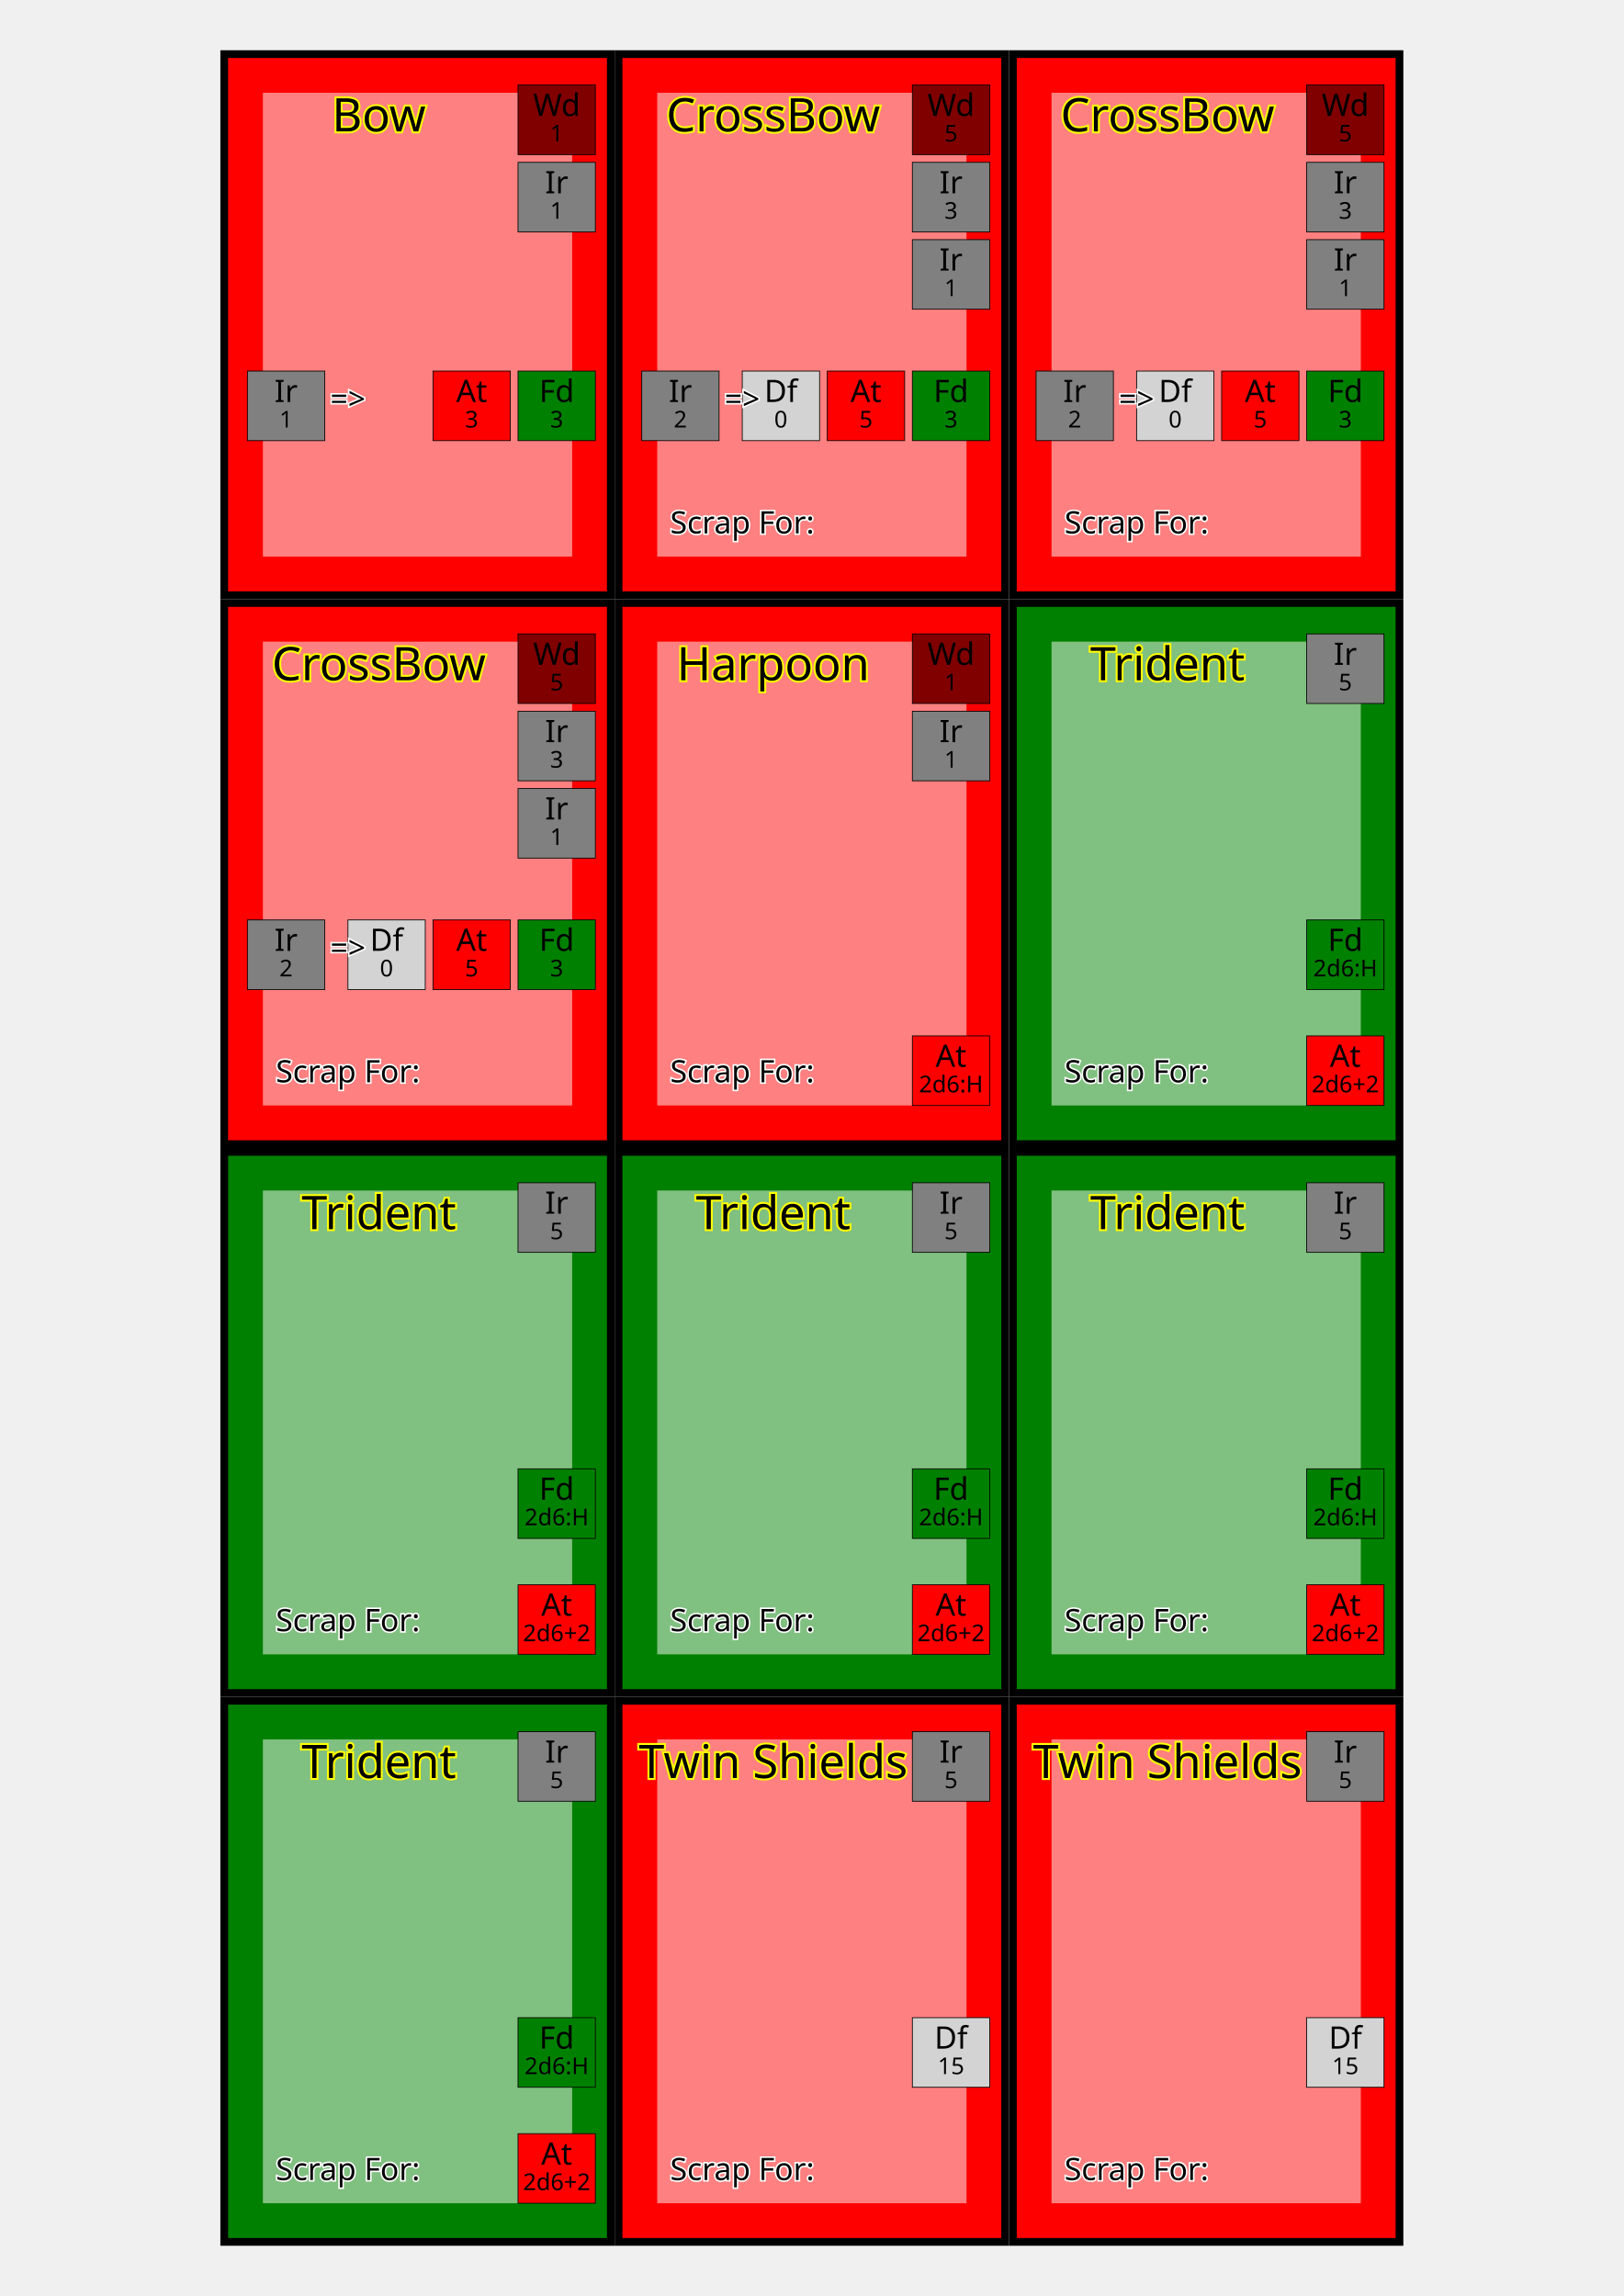
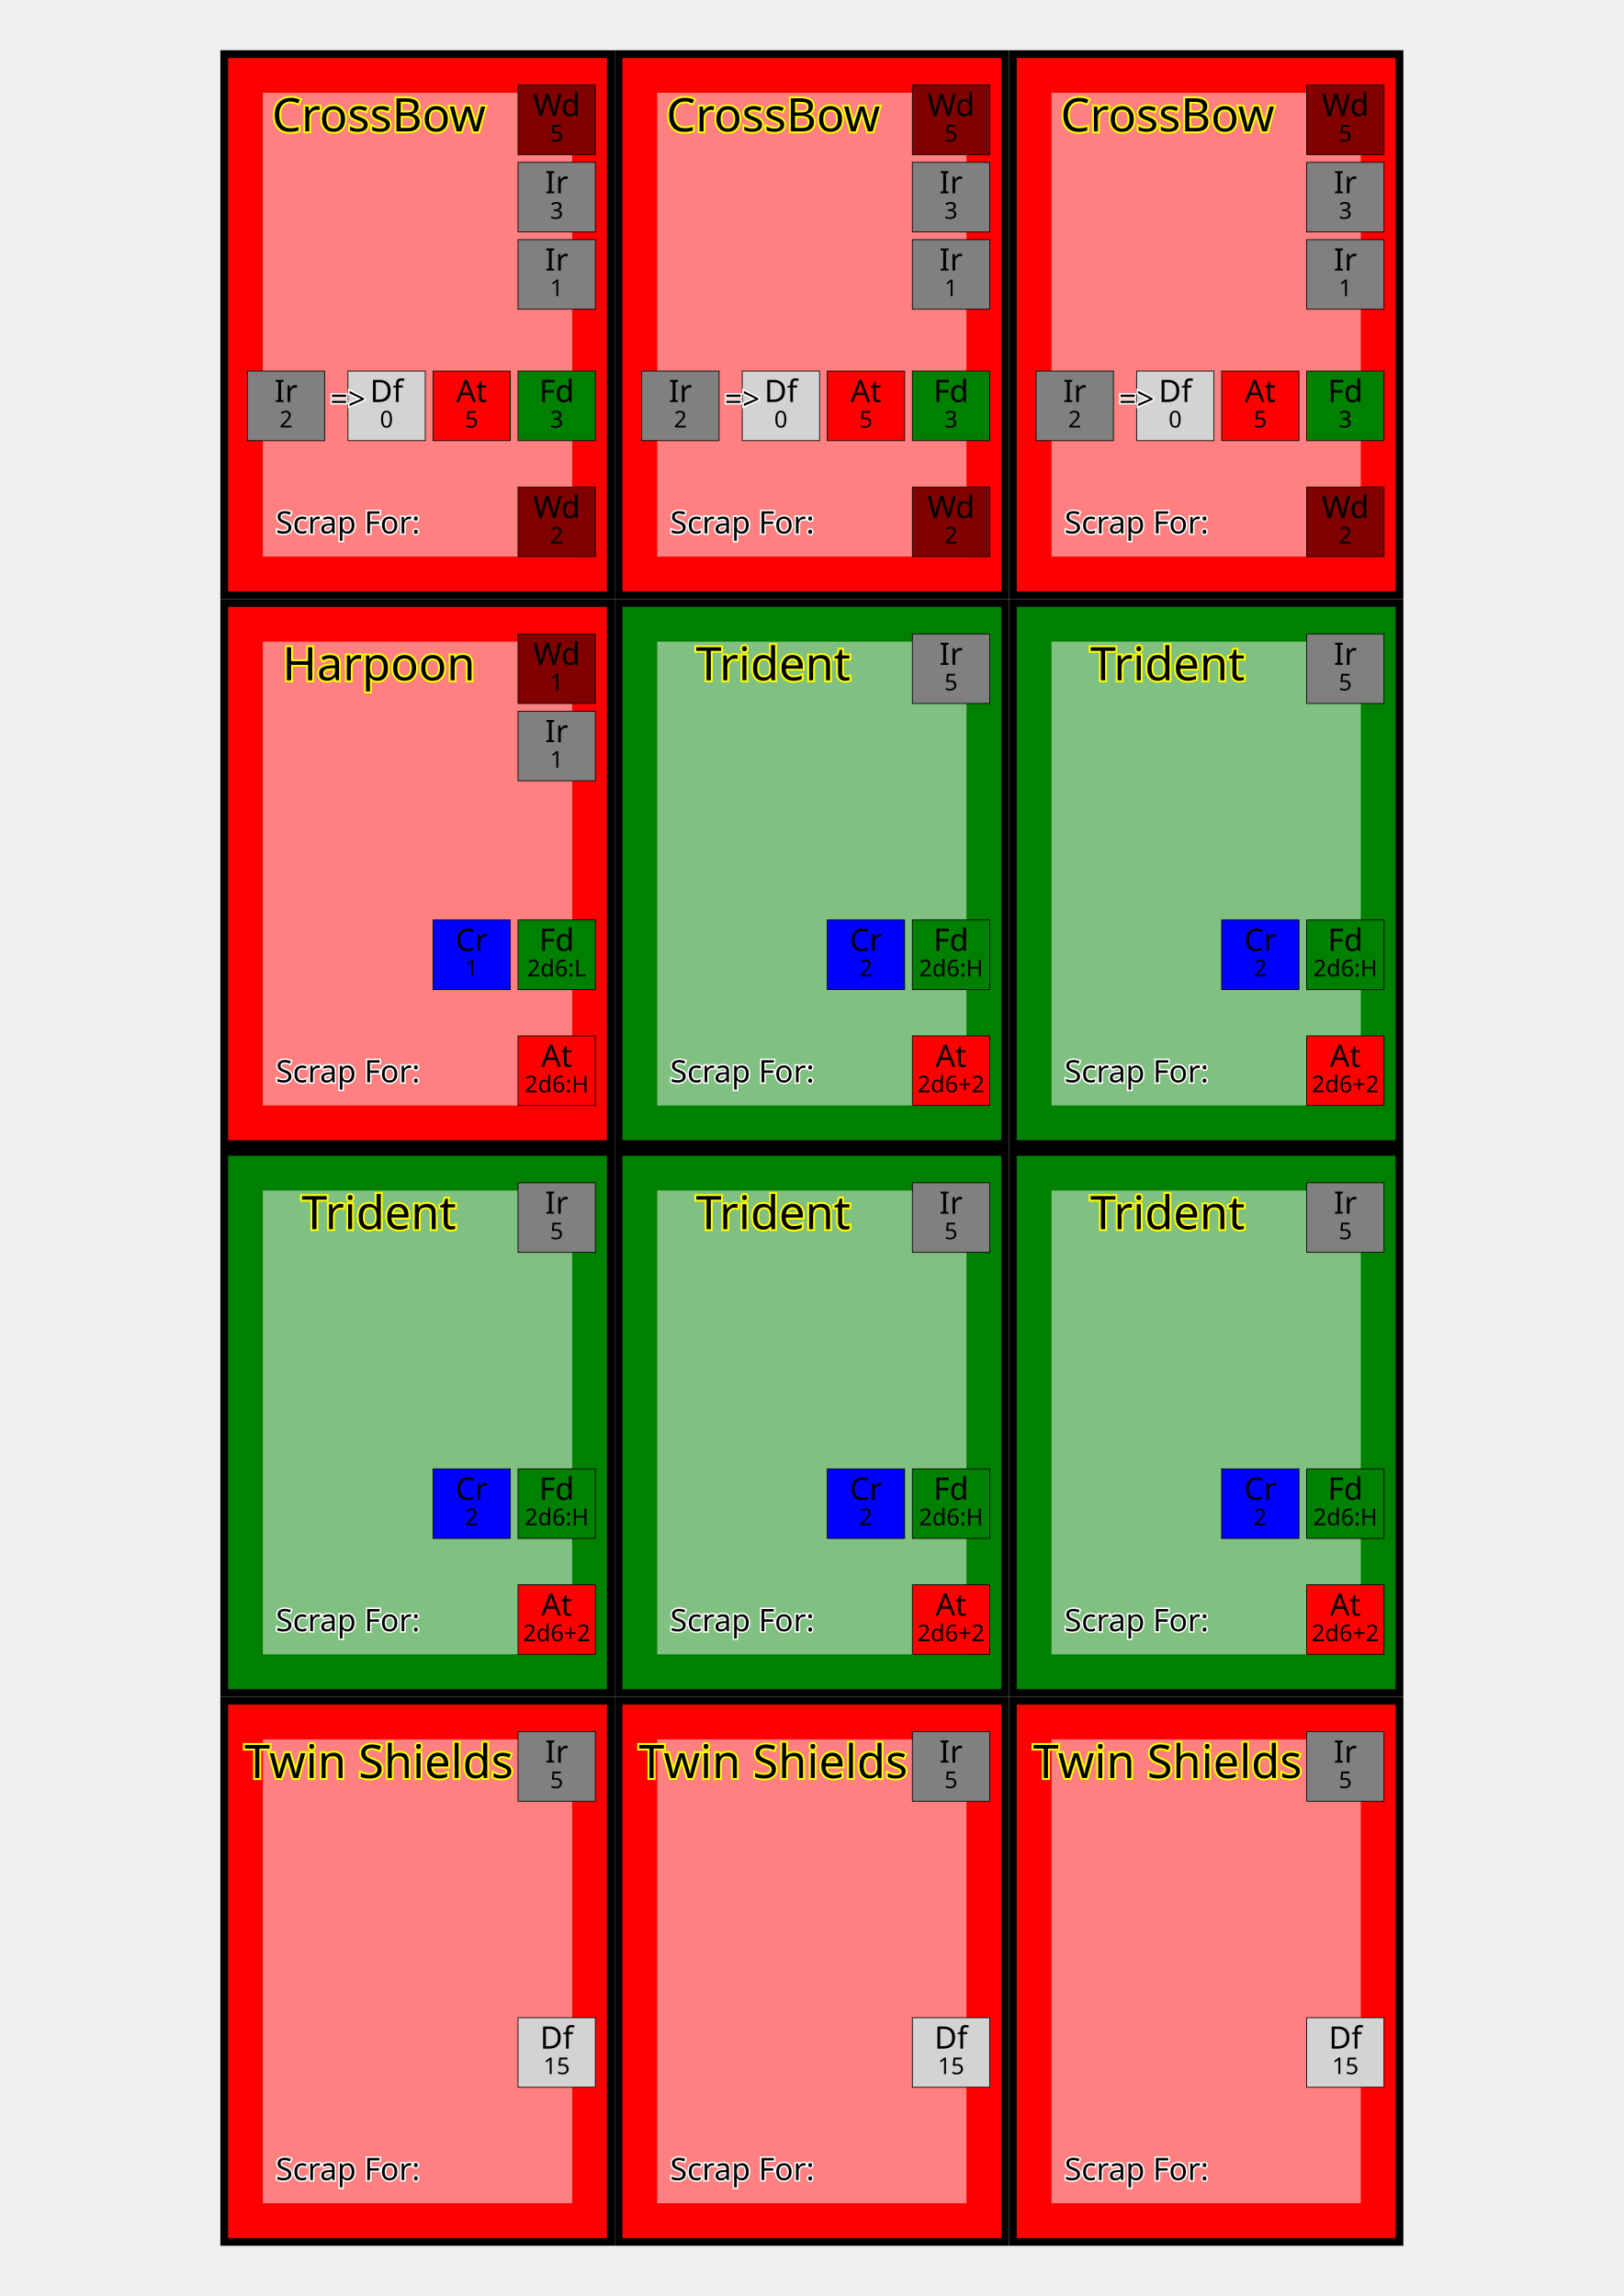
<svg xmlns="http://www.w3.org/2000/svg" version="1.1" width="210mm" height="297mm" viewBox="0 0 210 297">
  <g transform="translate(29 7)">
-     <rect x="0" y="0" width="50" height="70" fill="red" stroke="black" stroke-width="1" />
-     <rect x="5" y="5" width="40" height="60" fill="White" stroke="None" opacity="0.5" />
-     <text x="20" y="10" fill="black" stroke="yellow" stroke-width="0.5" style="paint-order:stroke" text-anchor="middle" font-size="6" font-family="Rockwell">Bow</text>
-     <rect x="38" y="4" width="10" height="9" fill="maroon" stroke="black" stroke-width="0.1" />
-     <text x="43" y="8" font-size="4" font-family="Rockwell" text-anchor="middle">Wd</text>
-     <text x="43" y="11.3" font-size="3" font-family="Rockwell" text-anchor="middle">1</text>
-     <rect x="38" y="14" width="10" height="9" fill="gray" stroke="black" stroke-width="0.1" />
-     <text x="43" y="18" font-size="4" font-family="Rockwell" text-anchor="middle">Ir</text>
-     <text x="43" y="21.3" font-size="3" font-family="Rockwell" text-anchor="middle">1</text>
-     <rect x="38" y="41" width="10" height="9" fill="green" stroke="black" stroke-width="0.1" />
-     <text x="43" y="45" font-size="4" font-family="Rockwell" text-anchor="middle">Fd</text>
-     <text x="43" y="48.3" font-size="3" font-family="Rockwell" text-anchor="middle">3</text>
-     <rect x="27" y="41" width="10" height="9" fill="red" stroke="black" stroke-width="0.1" />
-     <text x="32" y="45" font-size="4" font-family="Rockwell" text-anchor="middle">At</text>
-     <text x="32" y="48.3" font-size="3" font-family="Rockwell" text-anchor="middle">3</text>
-     <rect x="3" y="41" width="10" height="9" fill="gray" stroke="black" stroke-width="0.1" />
-     <text x="8" y="45" font-size="4" font-family="Rockwell" text-anchor="middle">Ir</text>
-     <text x="8" y="48.3" font-size="3" font-family="Rockwell" text-anchor="middle">1</text>
-     <text x="16" y="46" fill="black" stroke="white" stroke-width="0.4" style="paint-order:stroke" text-anchor="middle" font-size="4" font-family="Rockwell">=&gt;</text>
-   </g>
-   <g transform="translate(80 7)">
    <rect x="0" y="0" width="50" height="70" fill="red" stroke="black" stroke-width="1" />
    <rect x="5" y="5" width="40" height="60" fill="White" stroke="None" opacity="0.5" />
    <text x="20" y="10" fill="black" stroke="yellow" stroke-width="0.5" style="paint-order:stroke" text-anchor="middle" font-size="6" font-family="Rockwell">CrossBow</text>
    <rect x="38" y="4" width="10" height="9" fill="maroon" stroke="black" stroke-width="0.1" />
    <text x="43" y="8" font-size="4" font-family="Rockwell" text-anchor="middle">Wd</text>
    <text x="43" y="11.3" font-size="3" font-family="Rockwell" text-anchor="middle">5</text>
    <rect x="38" y="14" width="10" height="9" fill="gray" stroke="black" stroke-width="0.1" />
    <text x="43" y="18" font-size="4" font-family="Rockwell" text-anchor="middle">Ir</text>
    <text x="43" y="21.3" font-size="3" font-family="Rockwell" text-anchor="middle">3</text>
    <rect x="38" y="24" width="10" height="9" fill="gray" stroke="black" stroke-width="0.1" />
    <text x="43" y="28" font-size="4" font-family="Rockwell" text-anchor="middle">Ir</text>
    <text x="43" y="31.3" font-size="3" font-family="Rockwell" text-anchor="middle">1</text>
    <rect x="38" y="41" width="10" height="9" fill="green" stroke="black" stroke-width="0.1" />
    <text x="43" y="45" font-size="4" font-family="Rockwell" text-anchor="middle">Fd</text>
    <text x="43" y="48.3" font-size="3" font-family="Rockwell" text-anchor="middle">3</text>
    <rect x="27" y="41" width="10" height="9" fill="red" stroke="black" stroke-width="0.1" />
    <text x="32" y="45" font-size="4" font-family="Rockwell" text-anchor="middle">At</text>
    <text x="32" y="48.3" font-size="3" font-family="Rockwell" text-anchor="middle">5</text>
    <rect x="16" y="41" width="10" height="9" fill="lightgray" stroke="black" stroke-width="0.1" />
    <text x="21" y="45" font-size="4" font-family="Rockwell" text-anchor="middle">Df</text>
    <text x="21" y="48.3" font-size="3" font-family="Rockwell" text-anchor="middle">0</text>
    <rect x="3" y="41" width="10" height="9" fill="gray" stroke="black" stroke-width="0.1" />
    <text x="8" y="45" font-size="4" font-family="Rockwell" text-anchor="middle">Ir</text>
    <text x="8" y="48.3" font-size="3" font-family="Rockwell" text-anchor="middle">2</text>
    <text x="16" y="46" fill="black" stroke="white" stroke-width="0.4" style="paint-order:stroke" text-anchor="middle" font-size="4" font-family="Rockwell">=&gt;</text>
    <text x="16" y="62" fill="black" stroke="white" stroke-width="0.4" style="paint-order:stroke" text-anchor="middle" font-size="4" font-family="Rockwell">Scrap For:</text>
-   </g>
-   <g transform="translate(131 7)">
+     <rect x="38" y="56" width="10" height="9" fill="maroon" stroke="black" stroke-width="0.1" />
+     <text x="43" y="60" font-size="4" font-family="Rockwell" text-anchor="middle">Wd</text>
+     <text x="43" y="63.3" font-size="3" font-family="Rockwell" text-anchor="middle">2</text>
+   </g>
+   <g transform="translate(80 7)">
    <rect x="0" y="0" width="50" height="70" fill="red" stroke="black" stroke-width="1" />
    <rect x="5" y="5" width="40" height="60" fill="White" stroke="None" opacity="0.5" />
    <text x="20" y="10" fill="black" stroke="yellow" stroke-width="0.5" style="paint-order:stroke" text-anchor="middle" font-size="6" font-family="Rockwell">CrossBow</text>
    <rect x="38" y="4" width="10" height="9" fill="maroon" stroke="black" stroke-width="0.1" />
    <text x="43" y="8" font-size="4" font-family="Rockwell" text-anchor="middle">Wd</text>
    <text x="43" y="11.3" font-size="3" font-family="Rockwell" text-anchor="middle">5</text>
    <rect x="38" y="14" width="10" height="9" fill="gray" stroke="black" stroke-width="0.1" />
    <text x="43" y="18" font-size="4" font-family="Rockwell" text-anchor="middle">Ir</text>
    <text x="43" y="21.3" font-size="3" font-family="Rockwell" text-anchor="middle">3</text>
    <rect x="38" y="24" width="10" height="9" fill="gray" stroke="black" stroke-width="0.1" />
    <text x="43" y="28" font-size="4" font-family="Rockwell" text-anchor="middle">Ir</text>
    <text x="43" y="31.3" font-size="3" font-family="Rockwell" text-anchor="middle">1</text>
    <rect x="38" y="41" width="10" height="9" fill="green" stroke="black" stroke-width="0.1" />
    <text x="43" y="45" font-size="4" font-family="Rockwell" text-anchor="middle">Fd</text>
    <text x="43" y="48.3" font-size="3" font-family="Rockwell" text-anchor="middle">3</text>
    <rect x="27" y="41" width="10" height="9" fill="red" stroke="black" stroke-width="0.1" />
    <text x="32" y="45" font-size="4" font-family="Rockwell" text-anchor="middle">At</text>
    <text x="32" y="48.3" font-size="3" font-family="Rockwell" text-anchor="middle">5</text>
    <rect x="16" y="41" width="10" height="9" fill="lightgray" stroke="black" stroke-width="0.1" />
    <text x="21" y="45" font-size="4" font-family="Rockwell" text-anchor="middle">Df</text>
    <text x="21" y="48.3" font-size="3" font-family="Rockwell" text-anchor="middle">0</text>
    <rect x="3" y="41" width="10" height="9" fill="gray" stroke="black" stroke-width="0.1" />
    <text x="8" y="45" font-size="4" font-family="Rockwell" text-anchor="middle">Ir</text>
    <text x="8" y="48.3" font-size="3" font-family="Rockwell" text-anchor="middle">2</text>
    <text x="16" y="46" fill="black" stroke="white" stroke-width="0.4" style="paint-order:stroke" text-anchor="middle" font-size="4" font-family="Rockwell">=&gt;</text>
    <text x="16" y="62" fill="black" stroke="white" stroke-width="0.4" style="paint-order:stroke" text-anchor="middle" font-size="4" font-family="Rockwell">Scrap For:</text>
-   </g>
-   <g transform="translate(29 78)">
+     <rect x="38" y="56" width="10" height="9" fill="maroon" stroke="black" stroke-width="0.1" />
+     <text x="43" y="60" font-size="4" font-family="Rockwell" text-anchor="middle">Wd</text>
+     <text x="43" y="63.3" font-size="3" font-family="Rockwell" text-anchor="middle">2</text>
+   </g>
+   <g transform="translate(131 7)">
    <rect x="0" y="0" width="50" height="70" fill="red" stroke="black" stroke-width="1" />
    <rect x="5" y="5" width="40" height="60" fill="White" stroke="None" opacity="0.5" />
    <text x="20" y="10" fill="black" stroke="yellow" stroke-width="0.5" style="paint-order:stroke" text-anchor="middle" font-size="6" font-family="Rockwell">CrossBow</text>
    <rect x="38" y="4" width="10" height="9" fill="maroon" stroke="black" stroke-width="0.1" />
    <text x="43" y="8" font-size="4" font-family="Rockwell" text-anchor="middle">Wd</text>
    <text x="43" y="11.3" font-size="3" font-family="Rockwell" text-anchor="middle">5</text>
    <rect x="38" y="14" width="10" height="9" fill="gray" stroke="black" stroke-width="0.1" />
    <text x="43" y="18" font-size="4" font-family="Rockwell" text-anchor="middle">Ir</text>
    <text x="43" y="21.3" font-size="3" font-family="Rockwell" text-anchor="middle">3</text>
    <rect x="38" y="24" width="10" height="9" fill="gray" stroke="black" stroke-width="0.1" />
    <text x="43" y="28" font-size="4" font-family="Rockwell" text-anchor="middle">Ir</text>
    <text x="43" y="31.3" font-size="3" font-family="Rockwell" text-anchor="middle">1</text>
    <rect x="38" y="41" width="10" height="9" fill="green" stroke="black" stroke-width="0.1" />
    <text x="43" y="45" font-size="4" font-family="Rockwell" text-anchor="middle">Fd</text>
    <text x="43" y="48.3" font-size="3" font-family="Rockwell" text-anchor="middle">3</text>
    <rect x="27" y="41" width="10" height="9" fill="red" stroke="black" stroke-width="0.1" />
    <text x="32" y="45" font-size="4" font-family="Rockwell" text-anchor="middle">At</text>
    <text x="32" y="48.3" font-size="3" font-family="Rockwell" text-anchor="middle">5</text>
    <rect x="16" y="41" width="10" height="9" fill="lightgray" stroke="black" stroke-width="0.1" />
    <text x="21" y="45" font-size="4" font-family="Rockwell" text-anchor="middle">Df</text>
    <text x="21" y="48.3" font-size="3" font-family="Rockwell" text-anchor="middle">0</text>
    <rect x="3" y="41" width="10" height="9" fill="gray" stroke="black" stroke-width="0.1" />
    <text x="8" y="45" font-size="4" font-family="Rockwell" text-anchor="middle">Ir</text>
    <text x="8" y="48.3" font-size="3" font-family="Rockwell" text-anchor="middle">2</text>
    <text x="16" y="46" fill="black" stroke="white" stroke-width="0.4" style="paint-order:stroke" text-anchor="middle" font-size="4" font-family="Rockwell">=&gt;</text>
    <text x="16" y="62" fill="black" stroke="white" stroke-width="0.4" style="paint-order:stroke" text-anchor="middle" font-size="4" font-family="Rockwell">Scrap For:</text>
+     <rect x="38" y="56" width="10" height="9" fill="maroon" stroke="black" stroke-width="0.1" />
+     <text x="43" y="60" font-size="4" font-family="Rockwell" text-anchor="middle">Wd</text>
+     <text x="43" y="63.3" font-size="3" font-family="Rockwell" text-anchor="middle">2</text>
+   </g>
+   <g transform="translate(29 78)">
+     <rect x="0" y="0" width="50" height="70" fill="red" stroke="black" stroke-width="1" />
+     <rect x="5" y="5" width="40" height="60" fill="White" stroke="None" opacity="0.5" />
+     <text x="20" y="10" fill="black" stroke="yellow" stroke-width="0.5" style="paint-order:stroke" text-anchor="middle" font-size="6" font-family="Rockwell">Harpoon</text>
+     <rect x="38" y="4" width="10" height="9" fill="maroon" stroke="black" stroke-width="0.1" />
+     <text x="43" y="8" font-size="4" font-family="Rockwell" text-anchor="middle">Wd</text>
+     <text x="43" y="11.3" font-size="3" font-family="Rockwell" text-anchor="middle">1</text>
+     <rect x="38" y="14" width="10" height="9" fill="gray" stroke="black" stroke-width="0.1" />
+     <text x="43" y="18" font-size="4" font-family="Rockwell" text-anchor="middle">Ir</text>
+     <text x="43" y="21.3" font-size="3" font-family="Rockwell" text-anchor="middle">1</text>
+     <rect x="38" y="41" width="10" height="9" fill="green" stroke="black" stroke-width="0.1" />
+     <text x="43" y="45" font-size="4" font-family="Rockwell" text-anchor="middle">Fd</text>
+     <text x="43" y="48.3" font-size="3" font-family="Rockwell" text-anchor="middle">2d6:L</text>
+     <rect x="27" y="41" width="10" height="9" fill="blue" stroke="black" stroke-width="0.1" />
+     <text x="32" y="45" font-size="4" font-family="Rockwell" text-anchor="middle">Cr</text>
+     <text x="32" y="48.3" font-size="3" font-family="Rockwell" text-anchor="middle">1</text>
+     <text x="16" y="62" fill="black" stroke="white" stroke-width="0.4" style="paint-order:stroke" text-anchor="middle" font-size="4" font-family="Rockwell">Scrap For:</text>
+     <rect x="38" y="56" width="10" height="9" fill="red" stroke="black" stroke-width="0.1" />
+     <text x="43" y="60" font-size="4" font-family="Rockwell" text-anchor="middle">At</text>
+     <text x="43" y="63.3" font-size="3" font-family="Rockwell" text-anchor="middle">2d6:H</text>
  </g>
  <g transform="translate(80 78)">
-     <rect x="0" y="0" width="50" height="70" fill="red" stroke="black" stroke-width="1" />
-     <rect x="5" y="5" width="40" height="60" fill="White" stroke="None" opacity="0.5" />
-     <text x="20" y="10" fill="black" stroke="yellow" stroke-width="0.5" style="paint-order:stroke" text-anchor="middle" font-size="6" font-family="Rockwell">Harpoon</text>
-     <rect x="38" y="4" width="10" height="9" fill="maroon" stroke="black" stroke-width="0.1" />
-     <text x="43" y="8" font-size="4" font-family="Rockwell" text-anchor="middle">Wd</text>
-     <text x="43" y="11.3" font-size="3" font-family="Rockwell" text-anchor="middle">1</text>
-     <rect x="38" y="14" width="10" height="9" fill="gray" stroke="black" stroke-width="0.1" />
-     <text x="43" y="18" font-size="4" font-family="Rockwell" text-anchor="middle">Ir</text>
-     <text x="43" y="21.3" font-size="3" font-family="Rockwell" text-anchor="middle">1</text>
-     <text x="16" y="62" fill="black" stroke="white" stroke-width="0.4" style="paint-order:stroke" text-anchor="middle" font-size="4" font-family="Rockwell">Scrap For:</text>
-     <rect x="38" y="56" width="10" height="9" fill="red" stroke="black" stroke-width="0.1" />
-     <text x="43" y="60" font-size="4" font-family="Rockwell" text-anchor="middle">At</text>
-     <text x="43" y="63.3" font-size="3" font-family="Rockwell" text-anchor="middle">2d6:H</text>
+     <rect x="0" y="0" width="50" height="70" fill="green" stroke="black" stroke-width="1" />
+     <rect x="5" y="5" width="40" height="60" fill="White" stroke="None" opacity="0.5" />
+     <text x="20" y="10" fill="black" stroke="yellow" stroke-width="0.5" style="paint-order:stroke" text-anchor="middle" font-size="6" font-family="Rockwell">Trident</text>
+     <rect x="38" y="4" width="10" height="9" fill="gray" stroke="black" stroke-width="0.1" />
+     <text x="43" y="8" font-size="4" font-family="Rockwell" text-anchor="middle">Ir</text>
+     <text x="43" y="11.3" font-size="3" font-family="Rockwell" text-anchor="middle">5</text>
+     <rect x="38" y="41" width="10" height="9" fill="green" stroke="black" stroke-width="0.1" />
+     <text x="43" y="45" font-size="4" font-family="Rockwell" text-anchor="middle">Fd</text>
+     <text x="43" y="48.3" font-size="3" font-family="Rockwell" text-anchor="middle">2d6:H</text>
+     <rect x="27" y="41" width="10" height="9" fill="blue" stroke="black" stroke-width="0.1" />
+     <text x="32" y="45" font-size="4" font-family="Rockwell" text-anchor="middle">Cr</text>
+     <text x="32" y="48.3" font-size="3" font-family="Rockwell" text-anchor="middle">2</text>
+     <text x="16" y="62" fill="black" stroke="white" stroke-width="0.4" style="paint-order:stroke" text-anchor="middle" font-size="4" font-family="Rockwell">Scrap For:</text>
+     <rect x="38" y="56" width="10" height="9" fill="red" stroke="black" stroke-width="0.1" />
+     <text x="43" y="60" font-size="4" font-family="Rockwell" text-anchor="middle">At</text>
+     <text x="43" y="63.3" font-size="3" font-family="Rockwell" text-anchor="middle">2d6+2</text>
  </g>
  <g transform="translate(131 78)">
    <rect x="0" y="0" width="50" height="70" fill="green" stroke="black" stroke-width="1" />
    <rect x="5" y="5" width="40" height="60" fill="White" stroke="None" opacity="0.5" />
    <text x="20" y="10" fill="black" stroke="yellow" stroke-width="0.5" style="paint-order:stroke" text-anchor="middle" font-size="6" font-family="Rockwell">Trident</text>
    <rect x="38" y="4" width="10" height="9" fill="gray" stroke="black" stroke-width="0.1" />
    <text x="43" y="8" font-size="4" font-family="Rockwell" text-anchor="middle">Ir</text>
    <text x="43" y="11.3" font-size="3" font-family="Rockwell" text-anchor="middle">5</text>
    <rect x="38" y="41" width="10" height="9" fill="green" stroke="black" stroke-width="0.1" />
    <text x="43" y="45" font-size="4" font-family="Rockwell" text-anchor="middle">Fd</text>
    <text x="43" y="48.3" font-size="3" font-family="Rockwell" text-anchor="middle">2d6:H</text>
+     <rect x="27" y="41" width="10" height="9" fill="blue" stroke="black" stroke-width="0.1" />
+     <text x="32" y="45" font-size="4" font-family="Rockwell" text-anchor="middle">Cr</text>
+     <text x="32" y="48.3" font-size="3" font-family="Rockwell" text-anchor="middle">2</text>
    <text x="16" y="62" fill="black" stroke="white" stroke-width="0.4" style="paint-order:stroke" text-anchor="middle" font-size="4" font-family="Rockwell">Scrap For:</text>
    <rect x="38" y="56" width="10" height="9" fill="red" stroke="black" stroke-width="0.1" />
    <text x="43" y="60" font-size="4" font-family="Rockwell" text-anchor="middle">At</text>
    <text x="43" y="63.3" font-size="3" font-family="Rockwell" text-anchor="middle">2d6+2</text>
  </g>
  <g transform="translate(29 149)">
    <rect x="0" y="0" width="50" height="70" fill="green" stroke="black" stroke-width="1" />
    <rect x="5" y="5" width="40" height="60" fill="White" stroke="None" opacity="0.5" />
    <text x="20" y="10" fill="black" stroke="yellow" stroke-width="0.5" style="paint-order:stroke" text-anchor="middle" font-size="6" font-family="Rockwell">Trident</text>
    <rect x="38" y="4" width="10" height="9" fill="gray" stroke="black" stroke-width="0.1" />
    <text x="43" y="8" font-size="4" font-family="Rockwell" text-anchor="middle">Ir</text>
    <text x="43" y="11.3" font-size="3" font-family="Rockwell" text-anchor="middle">5</text>
    <rect x="38" y="41" width="10" height="9" fill="green" stroke="black" stroke-width="0.1" />
    <text x="43" y="45" font-size="4" font-family="Rockwell" text-anchor="middle">Fd</text>
    <text x="43" y="48.3" font-size="3" font-family="Rockwell" text-anchor="middle">2d6:H</text>
+     <rect x="27" y="41" width="10" height="9" fill="blue" stroke="black" stroke-width="0.1" />
+     <text x="32" y="45" font-size="4" font-family="Rockwell" text-anchor="middle">Cr</text>
+     <text x="32" y="48.3" font-size="3" font-family="Rockwell" text-anchor="middle">2</text>
    <text x="16" y="62" fill="black" stroke="white" stroke-width="0.4" style="paint-order:stroke" text-anchor="middle" font-size="4" font-family="Rockwell">Scrap For:</text>
    <rect x="38" y="56" width="10" height="9" fill="red" stroke="black" stroke-width="0.1" />
    <text x="43" y="60" font-size="4" font-family="Rockwell" text-anchor="middle">At</text>
    <text x="43" y="63.3" font-size="3" font-family="Rockwell" text-anchor="middle">2d6+2</text>
  </g>
  <g transform="translate(80 149)">
    <rect x="0" y="0" width="50" height="70" fill="green" stroke="black" stroke-width="1" />
    <rect x="5" y="5" width="40" height="60" fill="White" stroke="None" opacity="0.5" />
    <text x="20" y="10" fill="black" stroke="yellow" stroke-width="0.5" style="paint-order:stroke" text-anchor="middle" font-size="6" font-family="Rockwell">Trident</text>
    <rect x="38" y="4" width="10" height="9" fill="gray" stroke="black" stroke-width="0.1" />
    <text x="43" y="8" font-size="4" font-family="Rockwell" text-anchor="middle">Ir</text>
    <text x="43" y="11.3" font-size="3" font-family="Rockwell" text-anchor="middle">5</text>
    <rect x="38" y="41" width="10" height="9" fill="green" stroke="black" stroke-width="0.1" />
    <text x="43" y="45" font-size="4" font-family="Rockwell" text-anchor="middle">Fd</text>
    <text x="43" y="48.3" font-size="3" font-family="Rockwell" text-anchor="middle">2d6:H</text>
+     <rect x="27" y="41" width="10" height="9" fill="blue" stroke="black" stroke-width="0.1" />
+     <text x="32" y="45" font-size="4" font-family="Rockwell" text-anchor="middle">Cr</text>
+     <text x="32" y="48.3" font-size="3" font-family="Rockwell" text-anchor="middle">2</text>
    <text x="16" y="62" fill="black" stroke="white" stroke-width="0.4" style="paint-order:stroke" text-anchor="middle" font-size="4" font-family="Rockwell">Scrap For:</text>
    <rect x="38" y="56" width="10" height="9" fill="red" stroke="black" stroke-width="0.1" />
    <text x="43" y="60" font-size="4" font-family="Rockwell" text-anchor="middle">At</text>
    <text x="43" y="63.3" font-size="3" font-family="Rockwell" text-anchor="middle">2d6+2</text>
  </g>
  <g transform="translate(131 149)">
    <rect x="0" y="0" width="50" height="70" fill="green" stroke="black" stroke-width="1" />
    <rect x="5" y="5" width="40" height="60" fill="White" stroke="None" opacity="0.5" />
    <text x="20" y="10" fill="black" stroke="yellow" stroke-width="0.5" style="paint-order:stroke" text-anchor="middle" font-size="6" font-family="Rockwell">Trident</text>
    <rect x="38" y="4" width="10" height="9" fill="gray" stroke="black" stroke-width="0.1" />
    <text x="43" y="8" font-size="4" font-family="Rockwell" text-anchor="middle">Ir</text>
    <text x="43" y="11.3" font-size="3" font-family="Rockwell" text-anchor="middle">5</text>
    <rect x="38" y="41" width="10" height="9" fill="green" stroke="black" stroke-width="0.1" />
    <text x="43" y="45" font-size="4" font-family="Rockwell" text-anchor="middle">Fd</text>
    <text x="43" y="48.3" font-size="3" font-family="Rockwell" text-anchor="middle">2d6:H</text>
+     <rect x="27" y="41" width="10" height="9" fill="blue" stroke="black" stroke-width="0.1" />
+     <text x="32" y="45" font-size="4" font-family="Rockwell" text-anchor="middle">Cr</text>
+     <text x="32" y="48.3" font-size="3" font-family="Rockwell" text-anchor="middle">2</text>
    <text x="16" y="62" fill="black" stroke="white" stroke-width="0.4" style="paint-order:stroke" text-anchor="middle" font-size="4" font-family="Rockwell">Scrap For:</text>
    <rect x="38" y="56" width="10" height="9" fill="red" stroke="black" stroke-width="0.1" />
    <text x="43" y="60" font-size="4" font-family="Rockwell" text-anchor="middle">At</text>
    <text x="43" y="63.3" font-size="3" font-family="Rockwell" text-anchor="middle">2d6+2</text>
  </g>
  <g transform="translate(29 220)">
-     <rect x="0" y="0" width="50" height="70" fill="green" stroke="black" stroke-width="1" />
-     <rect x="5" y="5" width="40" height="60" fill="White" stroke="None" opacity="0.5" />
-     <text x="20" y="10" fill="black" stroke="yellow" stroke-width="0.5" style="paint-order:stroke" text-anchor="middle" font-size="6" font-family="Rockwell">Trident</text>
-     <rect x="38" y="4" width="10" height="9" fill="gray" stroke="black" stroke-width="0.1" />
-     <text x="43" y="8" font-size="4" font-family="Rockwell" text-anchor="middle">Ir</text>
-     <text x="43" y="11.3" font-size="3" font-family="Rockwell" text-anchor="middle">5</text>
-     <rect x="38" y="41" width="10" height="9" fill="green" stroke="black" stroke-width="0.1" />
-     <text x="43" y="45" font-size="4" font-family="Rockwell" text-anchor="middle">Fd</text>
-     <text x="43" y="48.3" font-size="3" font-family="Rockwell" text-anchor="middle">2d6:H</text>
-     <text x="16" y="62" fill="black" stroke="white" stroke-width="0.4" style="paint-order:stroke" text-anchor="middle" font-size="4" font-family="Rockwell">Scrap For:</text>
-     <rect x="38" y="56" width="10" height="9" fill="red" stroke="black" stroke-width="0.1" />
-     <text x="43" y="60" font-size="4" font-family="Rockwell" text-anchor="middle">At</text>
-     <text x="43" y="63.3" font-size="3" font-family="Rockwell" text-anchor="middle">2d6+2</text>
-   </g>
-   <g transform="translate(80 220)">
    <rect x="0" y="0" width="50" height="70" fill="red" stroke="black" stroke-width="1" />
    <rect x="5" y="5" width="40" height="60" fill="White" stroke="None" opacity="0.5" />
    <text x="20" y="10" fill="black" stroke="yellow" stroke-width="0.5" style="paint-order:stroke" text-anchor="middle" font-size="6" font-family="Rockwell">Twin Shields</text>
    <rect x="38" y="4" width="10" height="9" fill="gray" stroke="black" stroke-width="0.1" />
    <text x="43" y="8" font-size="4" font-family="Rockwell" text-anchor="middle">Ir</text>
    <text x="43" y="11.3" font-size="3" font-family="Rockwell" text-anchor="middle">5</text>
    <rect x="38" y="41" width="10" height="9" fill="lightgray" stroke="black" stroke-width="0.1" />
    <text x="43" y="45" font-size="4" font-family="Rockwell" text-anchor="middle">Df</text>
    <text x="43" y="48.3" font-size="3" font-family="Rockwell" text-anchor="middle">15</text>
    <text x="16" y="62" fill="black" stroke="white" stroke-width="0.4" style="paint-order:stroke" text-anchor="middle" font-size="4" font-family="Rockwell">Scrap For:</text>
  </g>
-   <g transform="translate(131 220)">
+   <g transform="translate(80 220)">
    <rect x="0" y="0" width="50" height="70" fill="red" stroke="black" stroke-width="1" />
    <rect x="5" y="5" width="40" height="60" fill="White" stroke="None" opacity="0.5" />
    <text x="20" y="10" fill="black" stroke="yellow" stroke-width="0.5" style="paint-order:stroke" text-anchor="middle" font-size="6" font-family="Rockwell">Twin Shields</text>
    <rect x="38" y="4" width="10" height="9" fill="gray" stroke="black" stroke-width="0.1" />
    <text x="43" y="8" font-size="4" font-family="Rockwell" text-anchor="middle">Ir</text>
    <text x="43" y="11.3" font-size="3" font-family="Rockwell" text-anchor="middle">5</text>
    <rect x="38" y="41" width="10" height="9" fill="lightgray" stroke="black" stroke-width="0.1" />
    <text x="43" y="45" font-size="4" font-family="Rockwell" text-anchor="middle">Df</text>
    <text x="43" y="48.3" font-size="3" font-family="Rockwell" text-anchor="middle">15</text>
    <text x="16" y="62" fill="black" stroke="white" stroke-width="0.4" style="paint-order:stroke" text-anchor="middle" font-size="4" font-family="Rockwell">Scrap For:</text>
  </g>
+   <g transform="translate(131 220)">
+     <rect x="0" y="0" width="50" height="70" fill="red" stroke="black" stroke-width="1" />
+     <rect x="5" y="5" width="40" height="60" fill="White" stroke="None" opacity="0.5" />
+     <text x="20" y="10" fill="black" stroke="yellow" stroke-width="0.5" style="paint-order:stroke" text-anchor="middle" font-size="6" font-family="Rockwell">Twin Shields</text>
+     <rect x="38" y="4" width="10" height="9" fill="gray" stroke="black" stroke-width="0.1" />
+     <text x="43" y="8" font-size="4" font-family="Rockwell" text-anchor="middle">Ir</text>
+     <text x="43" y="11.3" font-size="3" font-family="Rockwell" text-anchor="middle">5</text>
+     <rect x="38" y="41" width="10" height="9" fill="lightgray" stroke="black" stroke-width="0.1" />
+     <text x="43" y="45" font-size="4" font-family="Rockwell" text-anchor="middle">Df</text>
+     <text x="43" y="48.3" font-size="3" font-family="Rockwell" text-anchor="middle">15</text>
+     <text x="16" y="62" fill="black" stroke="white" stroke-width="0.4" style="paint-order:stroke" text-anchor="middle" font-size="4" font-family="Rockwell">Scrap For:</text>
+   </g>
</svg>
